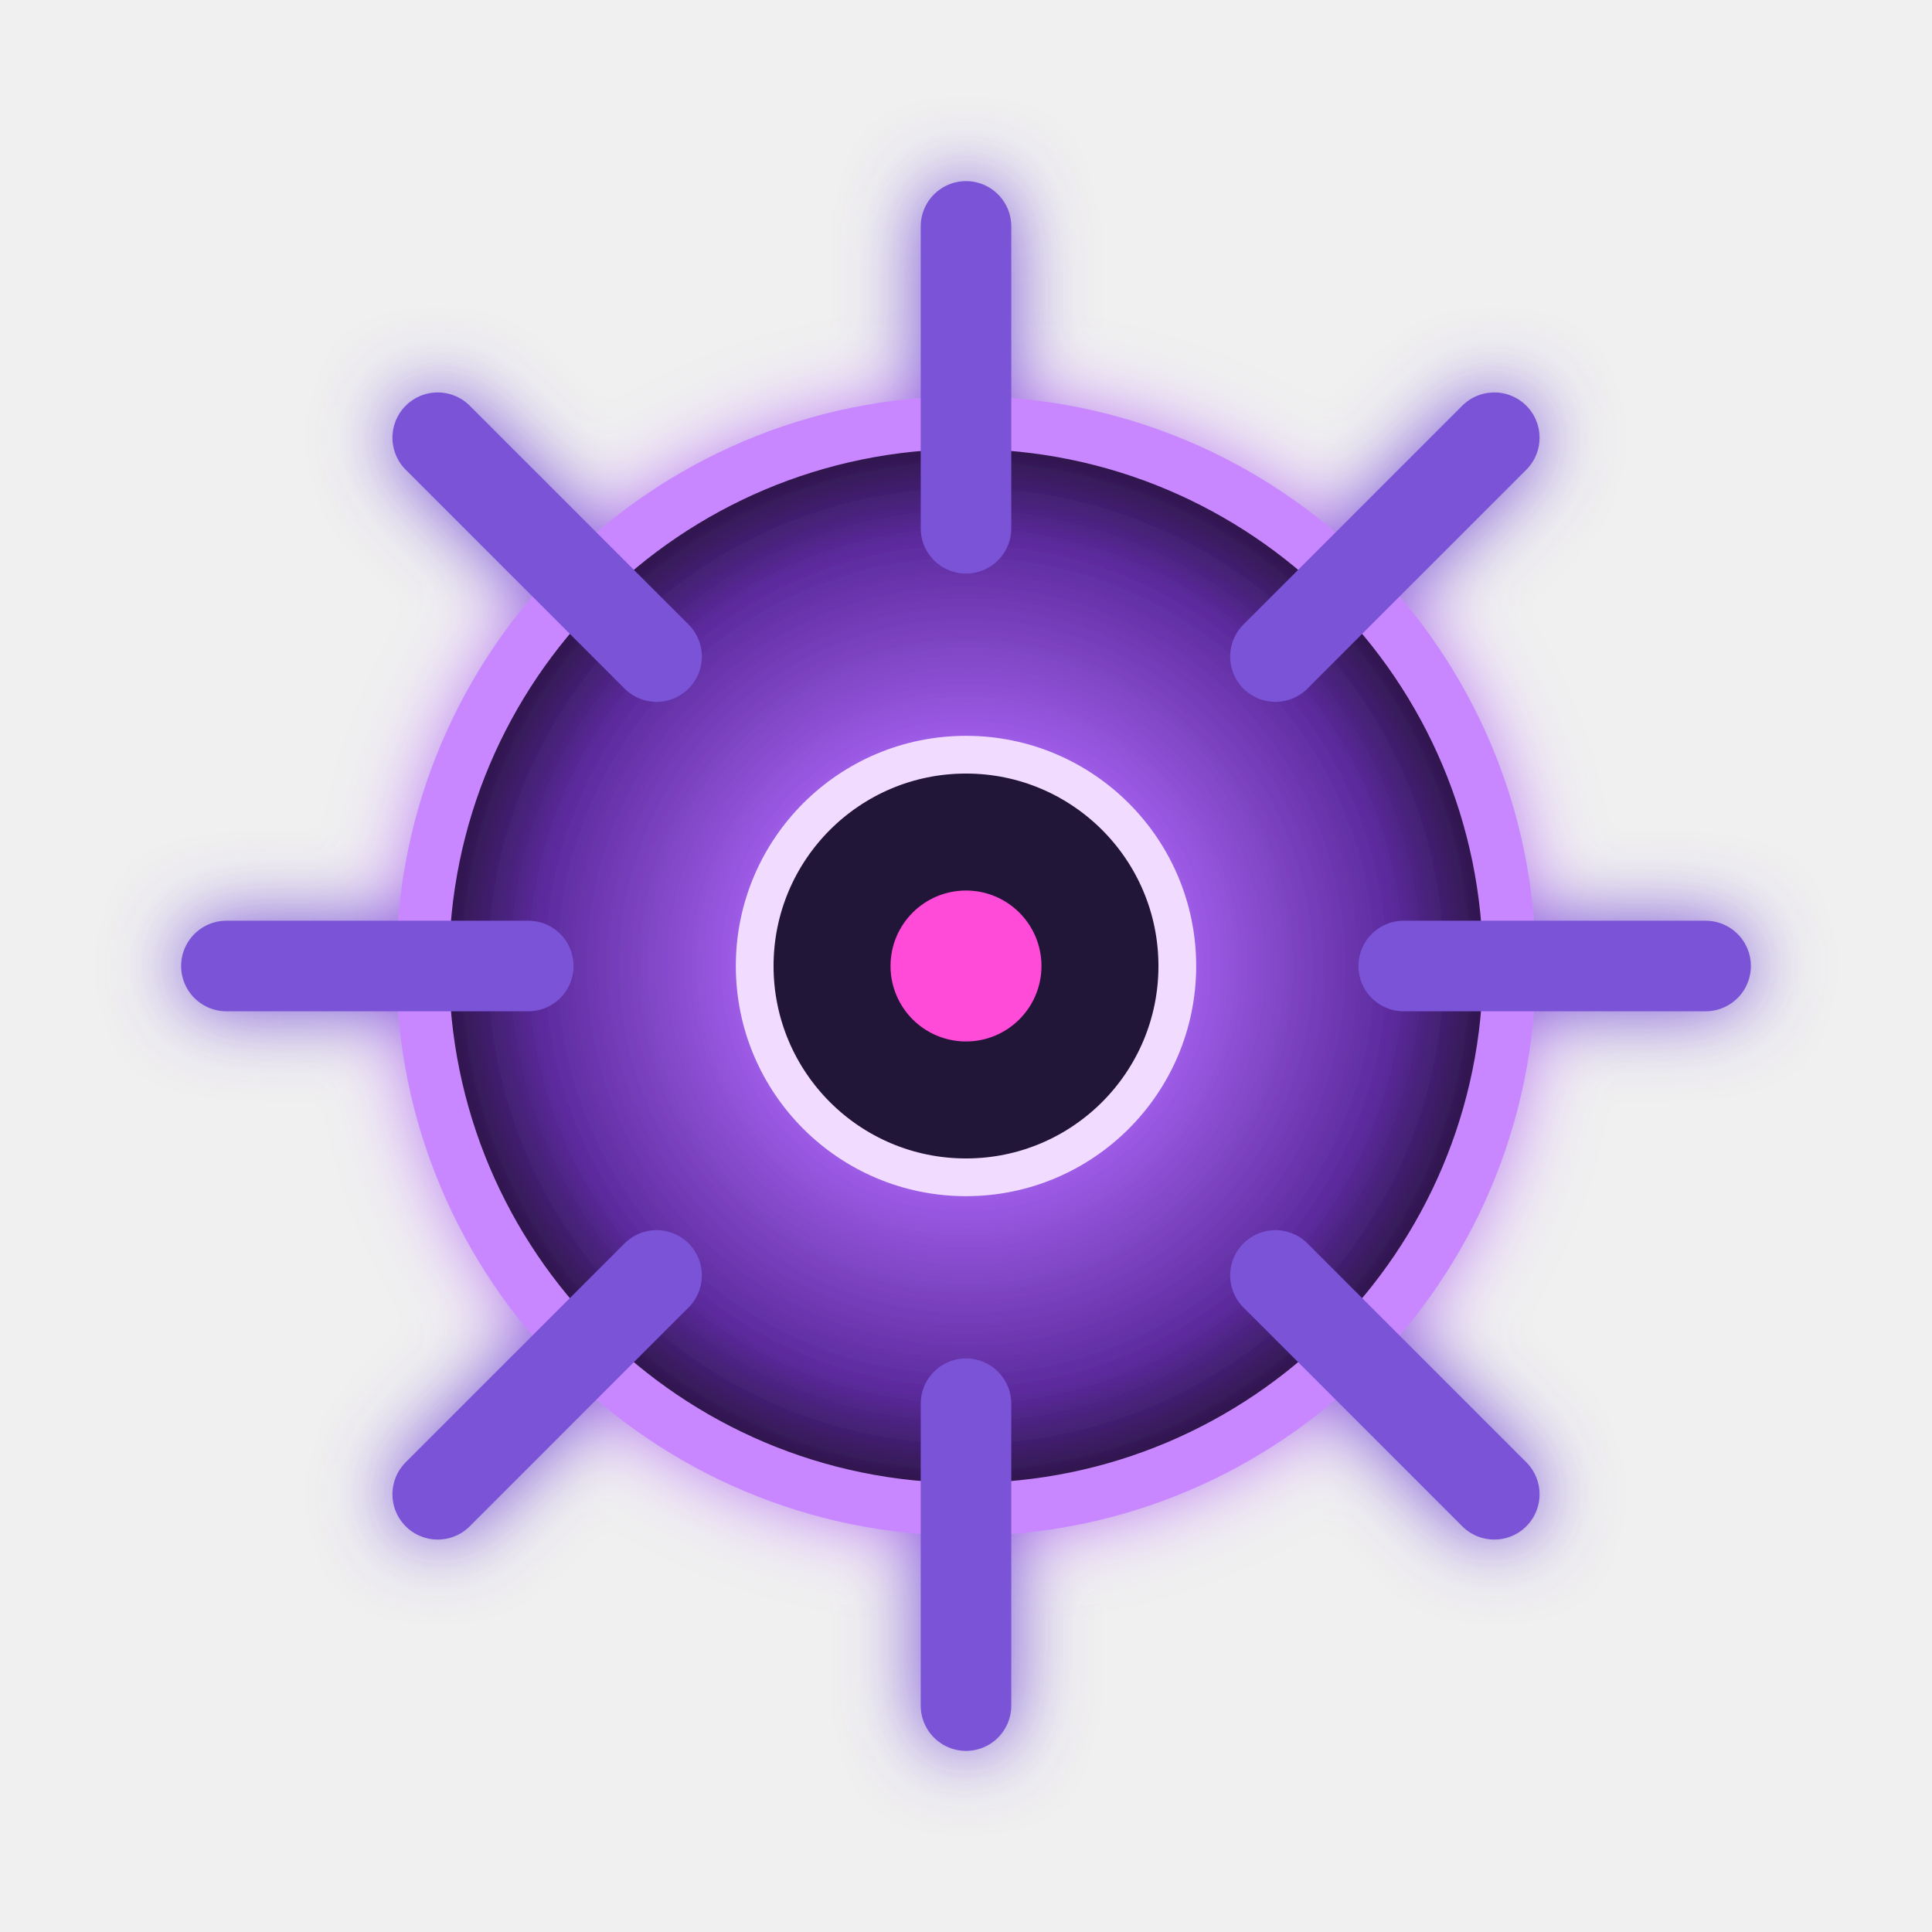
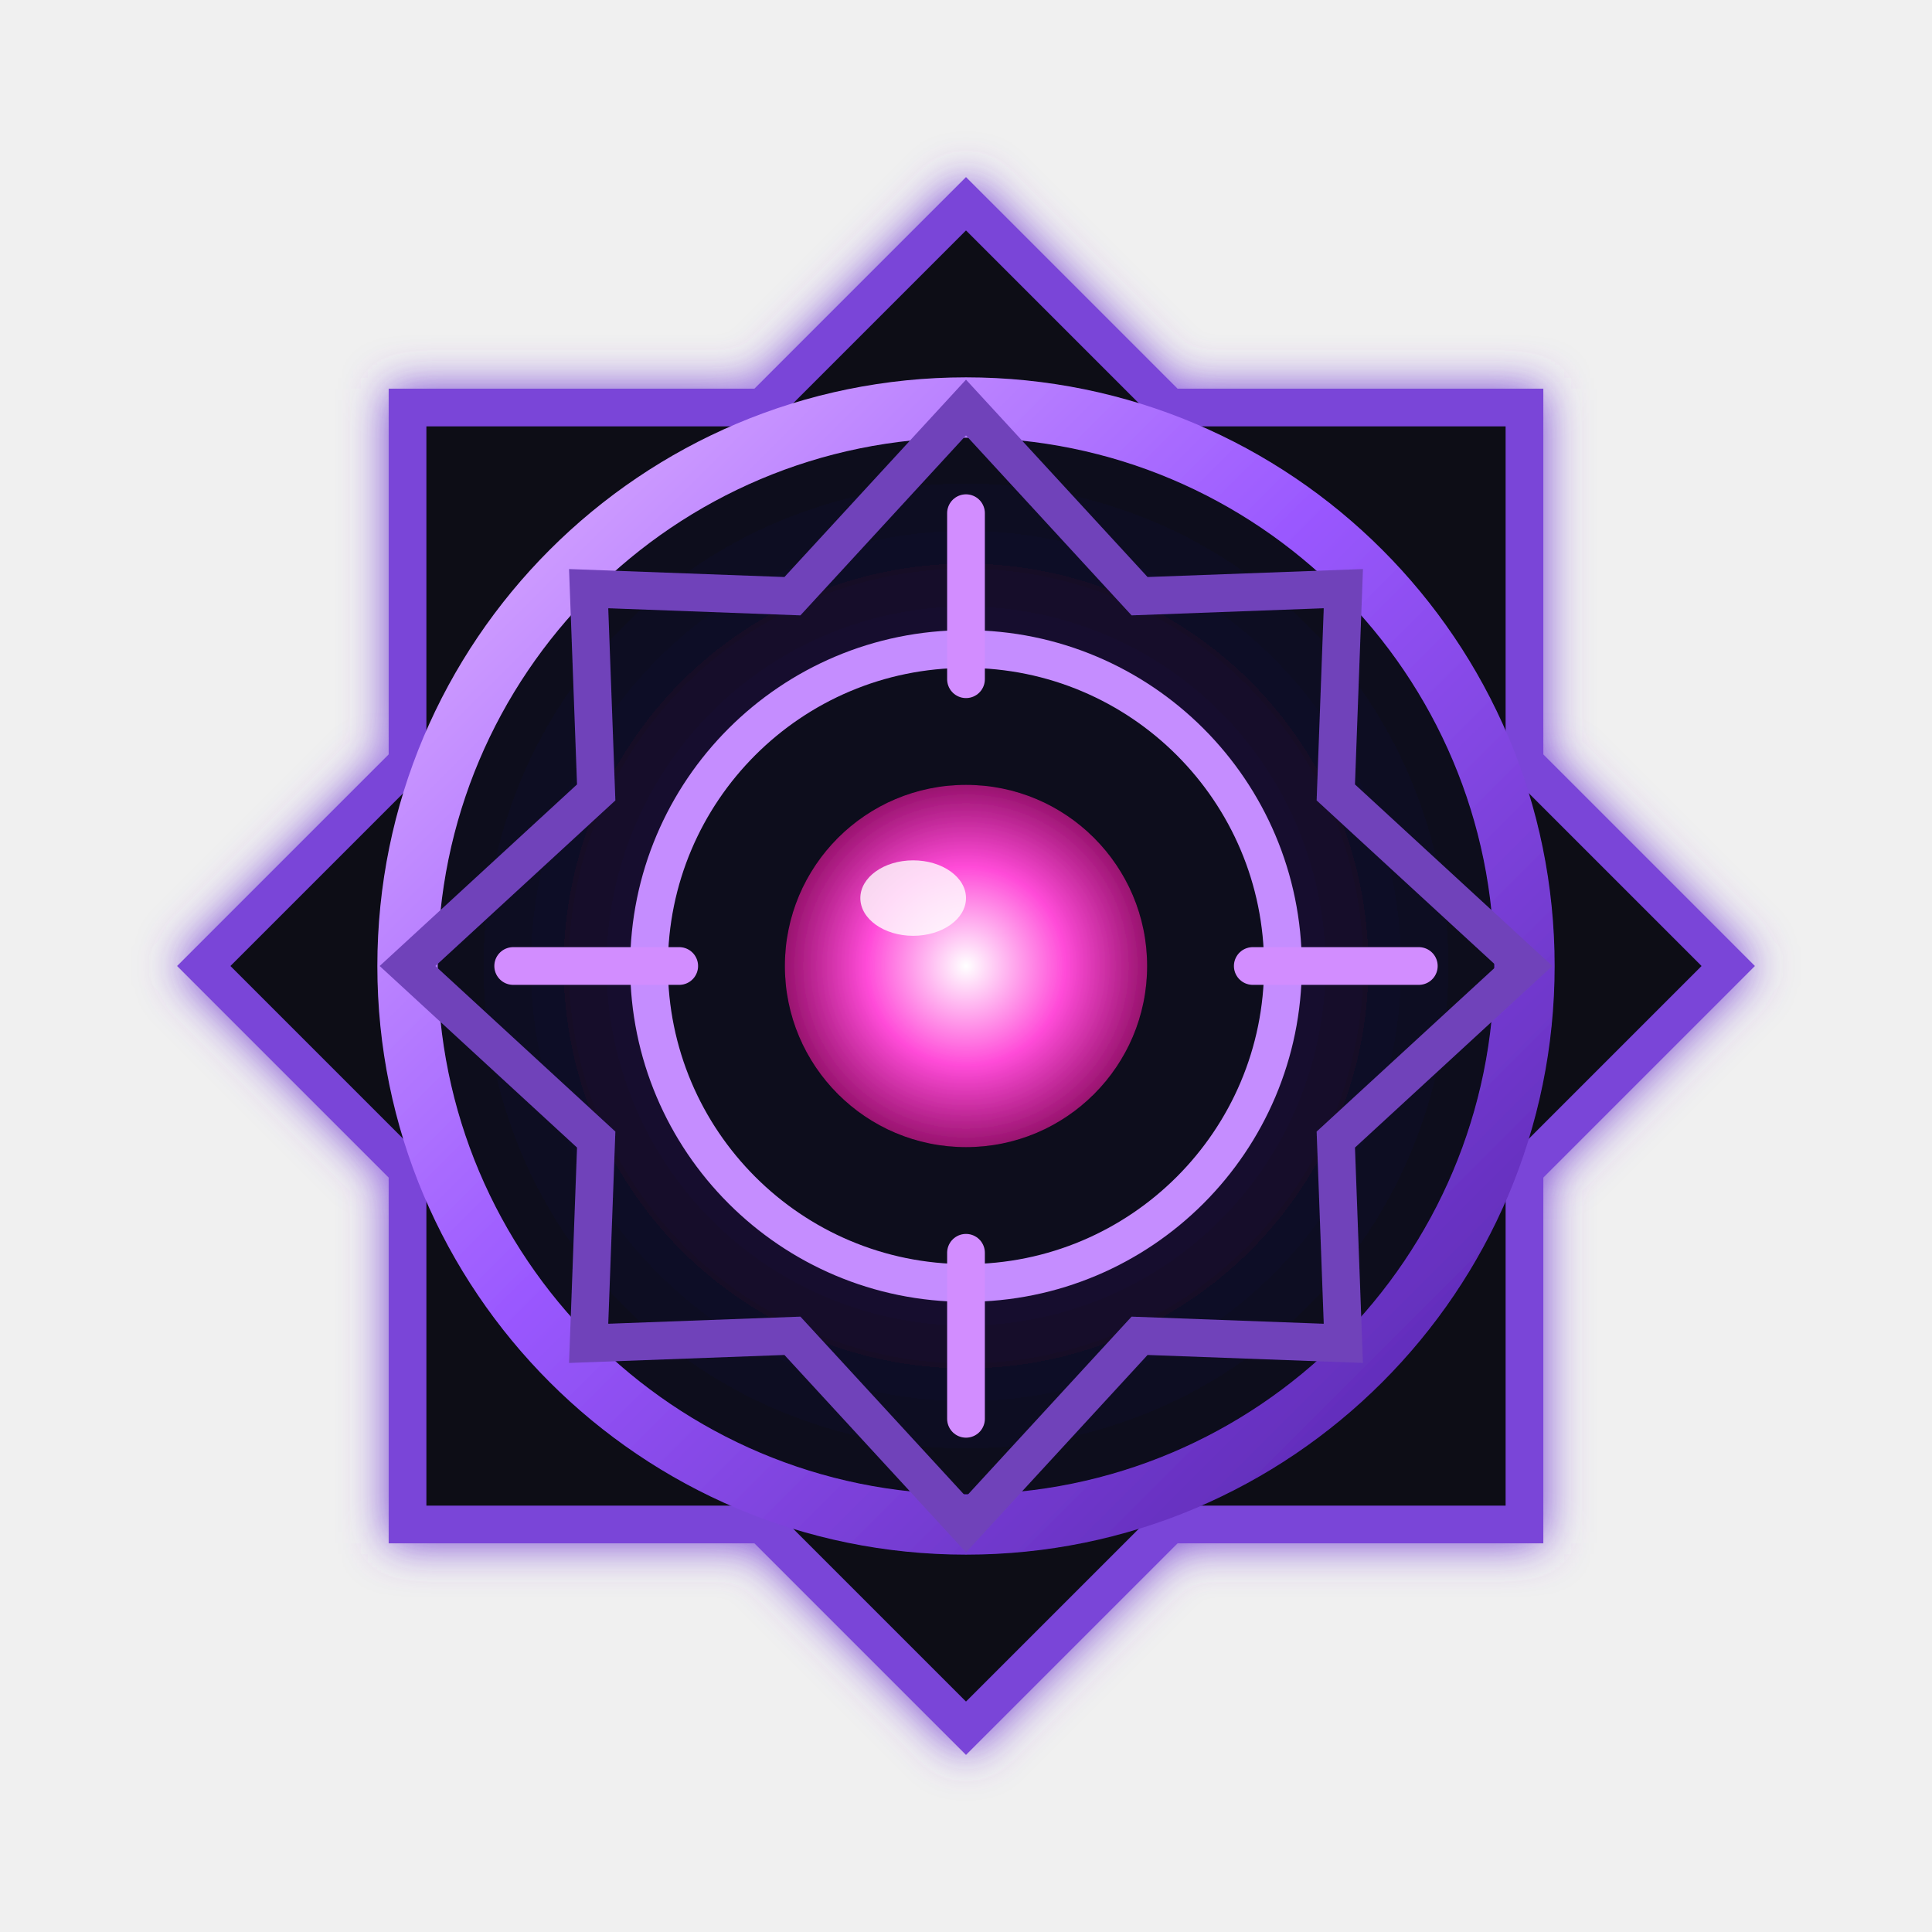
<svg xmlns="http://www.w3.org/2000/svg" viewBox="0 0 256 256">
  <defs>
-     <radialGradient id="g">
-       <stop stop-color="#e9d7ff" />
-       <stop offset=".3" stop-color="#b46cff" />
-       <stop offset=".8" stop-color="#5b2a9c" />
-       <stop offset="1" stop-color="#241239" />
+     <radialGradient id="body">
+       <stop stop-color="#2a184a" />
+       <stop offset=".58" stop-color="#160d30" />
+       <stop offset="1" stop-color="#080817" />
    </radialGradient>
-     <filter id="f">
-       <feGaussianBlur stdDeviation="5" result="b" />
+     <linearGradient id="rim" x1="0" y1="0" x2="1" y2="1">
+       <stop stop-color="#e0b4ff" />
+       <stop offset=".45" stop-color="#9a58ff" />
+       <stop offset="1" stop-color="#5221a7" />
+     </linearGradient>
+     <radialGradient id="eye">
+       <stop stop-color="#fff" />
+       <stop offset=".2" stop-color="#ffbdf2" />
+       <stop offset=".55" stop-color="#ff4bd8" />
+       <stop offset="1" stop-color="#99136f" />
+     </radialGradient>
+     <filter id="g" x="-25%" y="-25%" width="150%" height="150%">
+       <feGaussianBlur stdDeviation="3" result="b" />
      <feMerge>
        <feMergeNode in="b" />
        <feMergeNode in="SourceGraphic" />
      </feMerge>
    </filter>
  </defs>
-   <g filter="url(#f)">
-     <circle cx="128" cy="128" r="72" fill="url(#g)" stroke="#c887ff" stroke-width="7" />
-     <path d="M128 30v40M128 186v40M30 128h40M186 128h40M58 58l29 29M169 169l29 29M58 198l29-29M169 87l29-29" stroke="#7a53d7" stroke-width="12" stroke-linecap="round" />
-     <circle cx="128" cy="128" r="28" fill="#241339" stroke="#f1dcff" stroke-width="5" />
-     <circle cx="128" cy="128" r="10" fill="#ff4bd8" />
+   <g filter="url(#g)">
+     <path d="M128 27 155 54 202 54 202 101 229 128 202 155 202 202 155 202 128 229 101 202 54 202 54 155 27 128 54 101 54 54 101 54z" fill="#0a0a18" stroke="#7a44d8" stroke-width="5" />
+     <circle cx="128" cy="128" r="74" fill="url(#body)" stroke="url(#rim)" stroke-width="8" />
+     <path d="M128 54 151 79 178 78 177 105 202 128 177 151 178 178 151 177 128 202 105 177 78 178 79 151 54 128 79 105 78 78 105 79z" fill="none" stroke="#6f42ba" stroke-width="5" />
+     <circle cx="128" cy="128" r="42" fill="#090d1b" stroke="#c58dff" stroke-width="5" />
+     <circle cx="128" cy="128" r="24" fill="url(#eye)" />
+     <ellipse cx="121" cy="119" rx="7" ry="5" fill="#fff" opacity=".8" />
+     <path d="M90 128h-22M188 128h-22M128 90V68M128 188v-22" stroke="#d28dff" stroke-width="5" stroke-linecap="round" />
  </g>
</svg>
